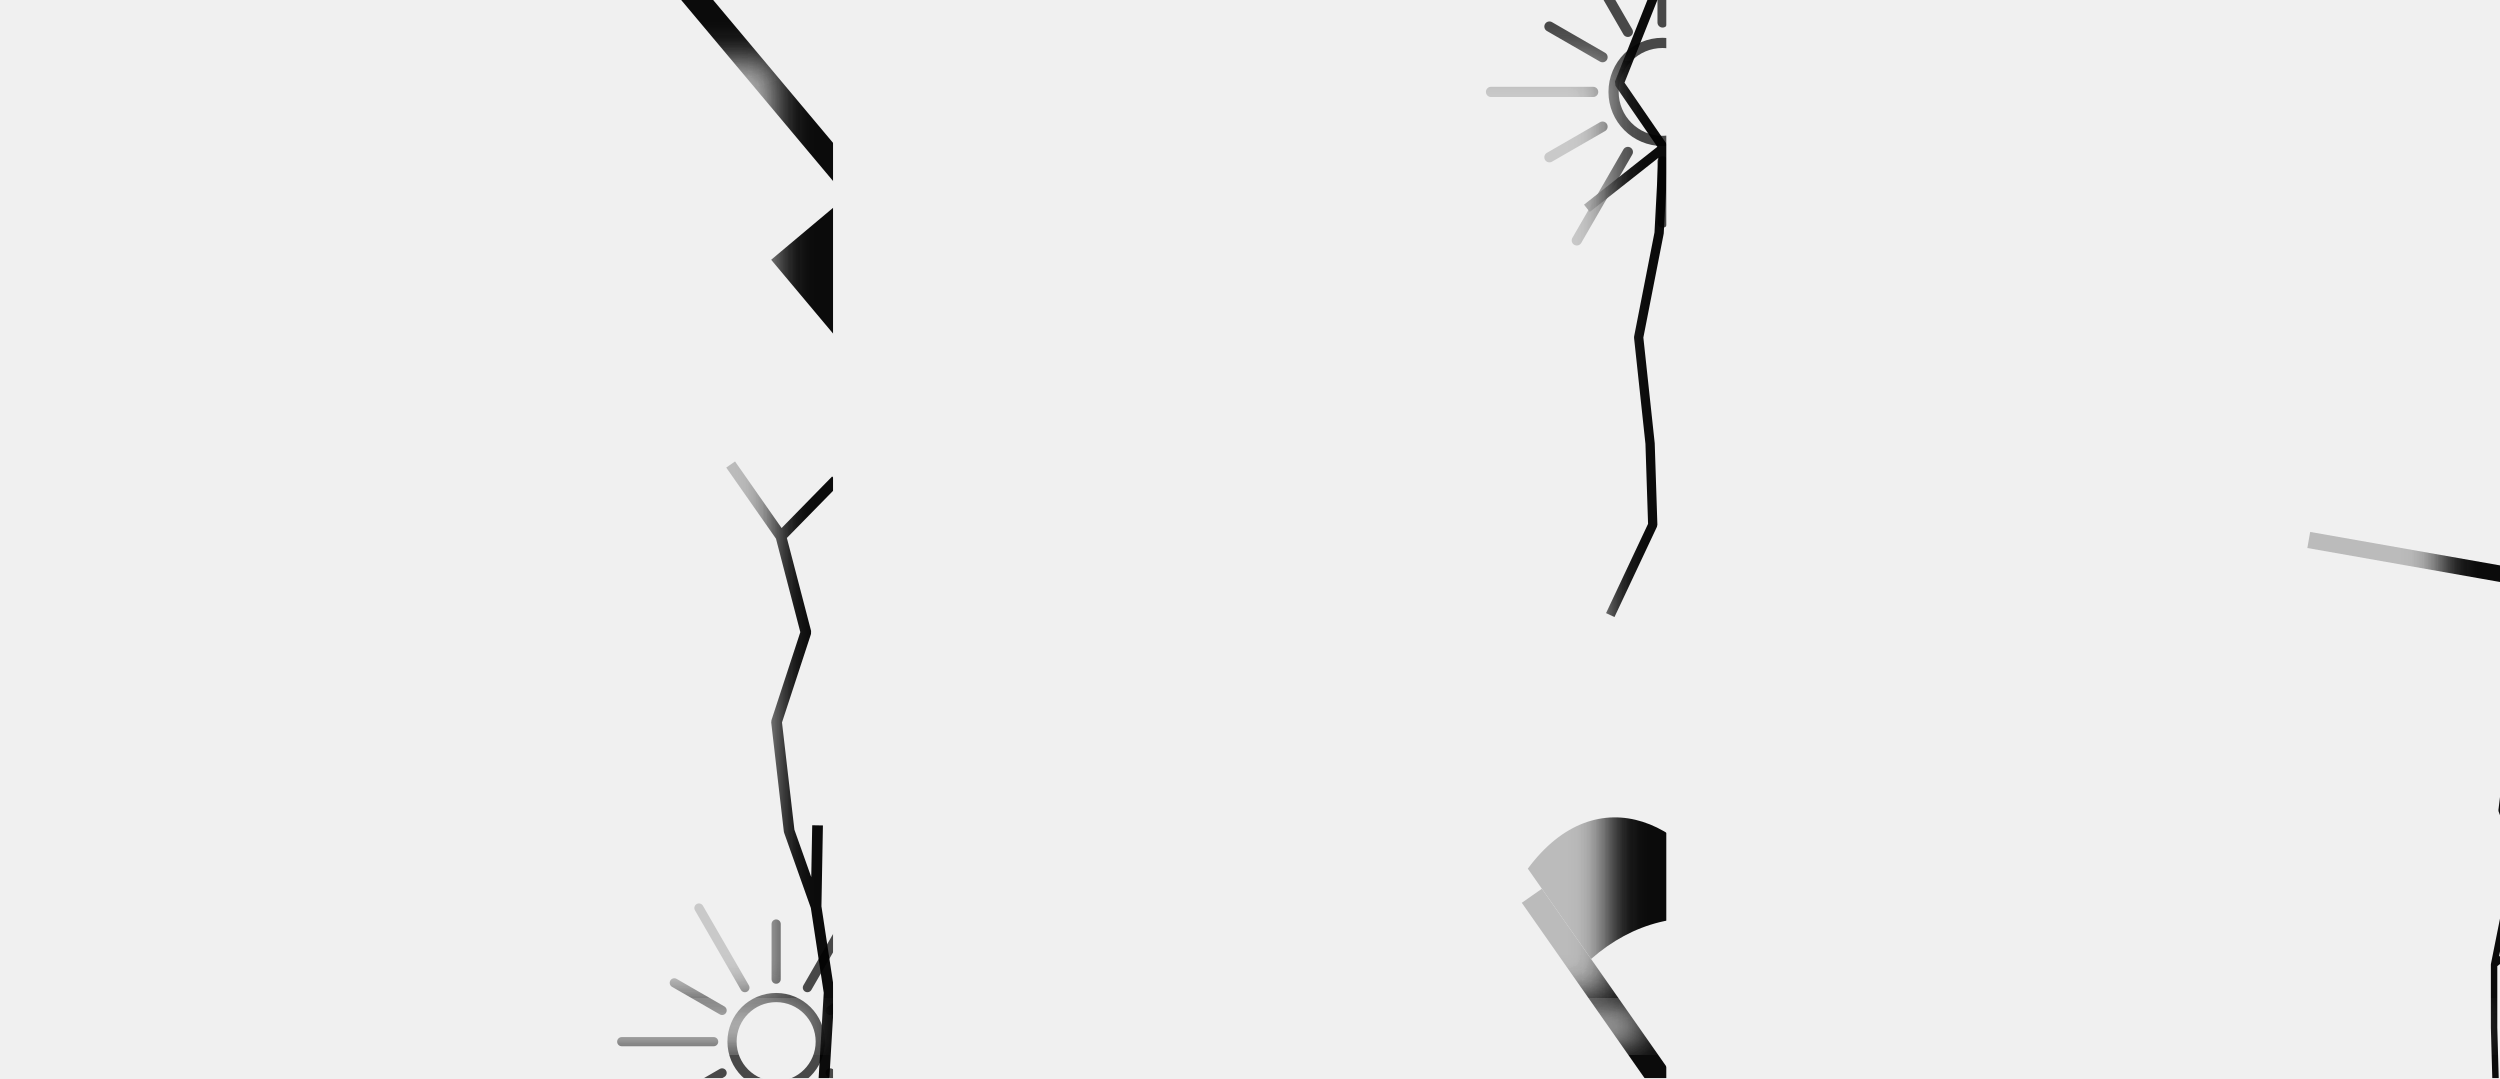
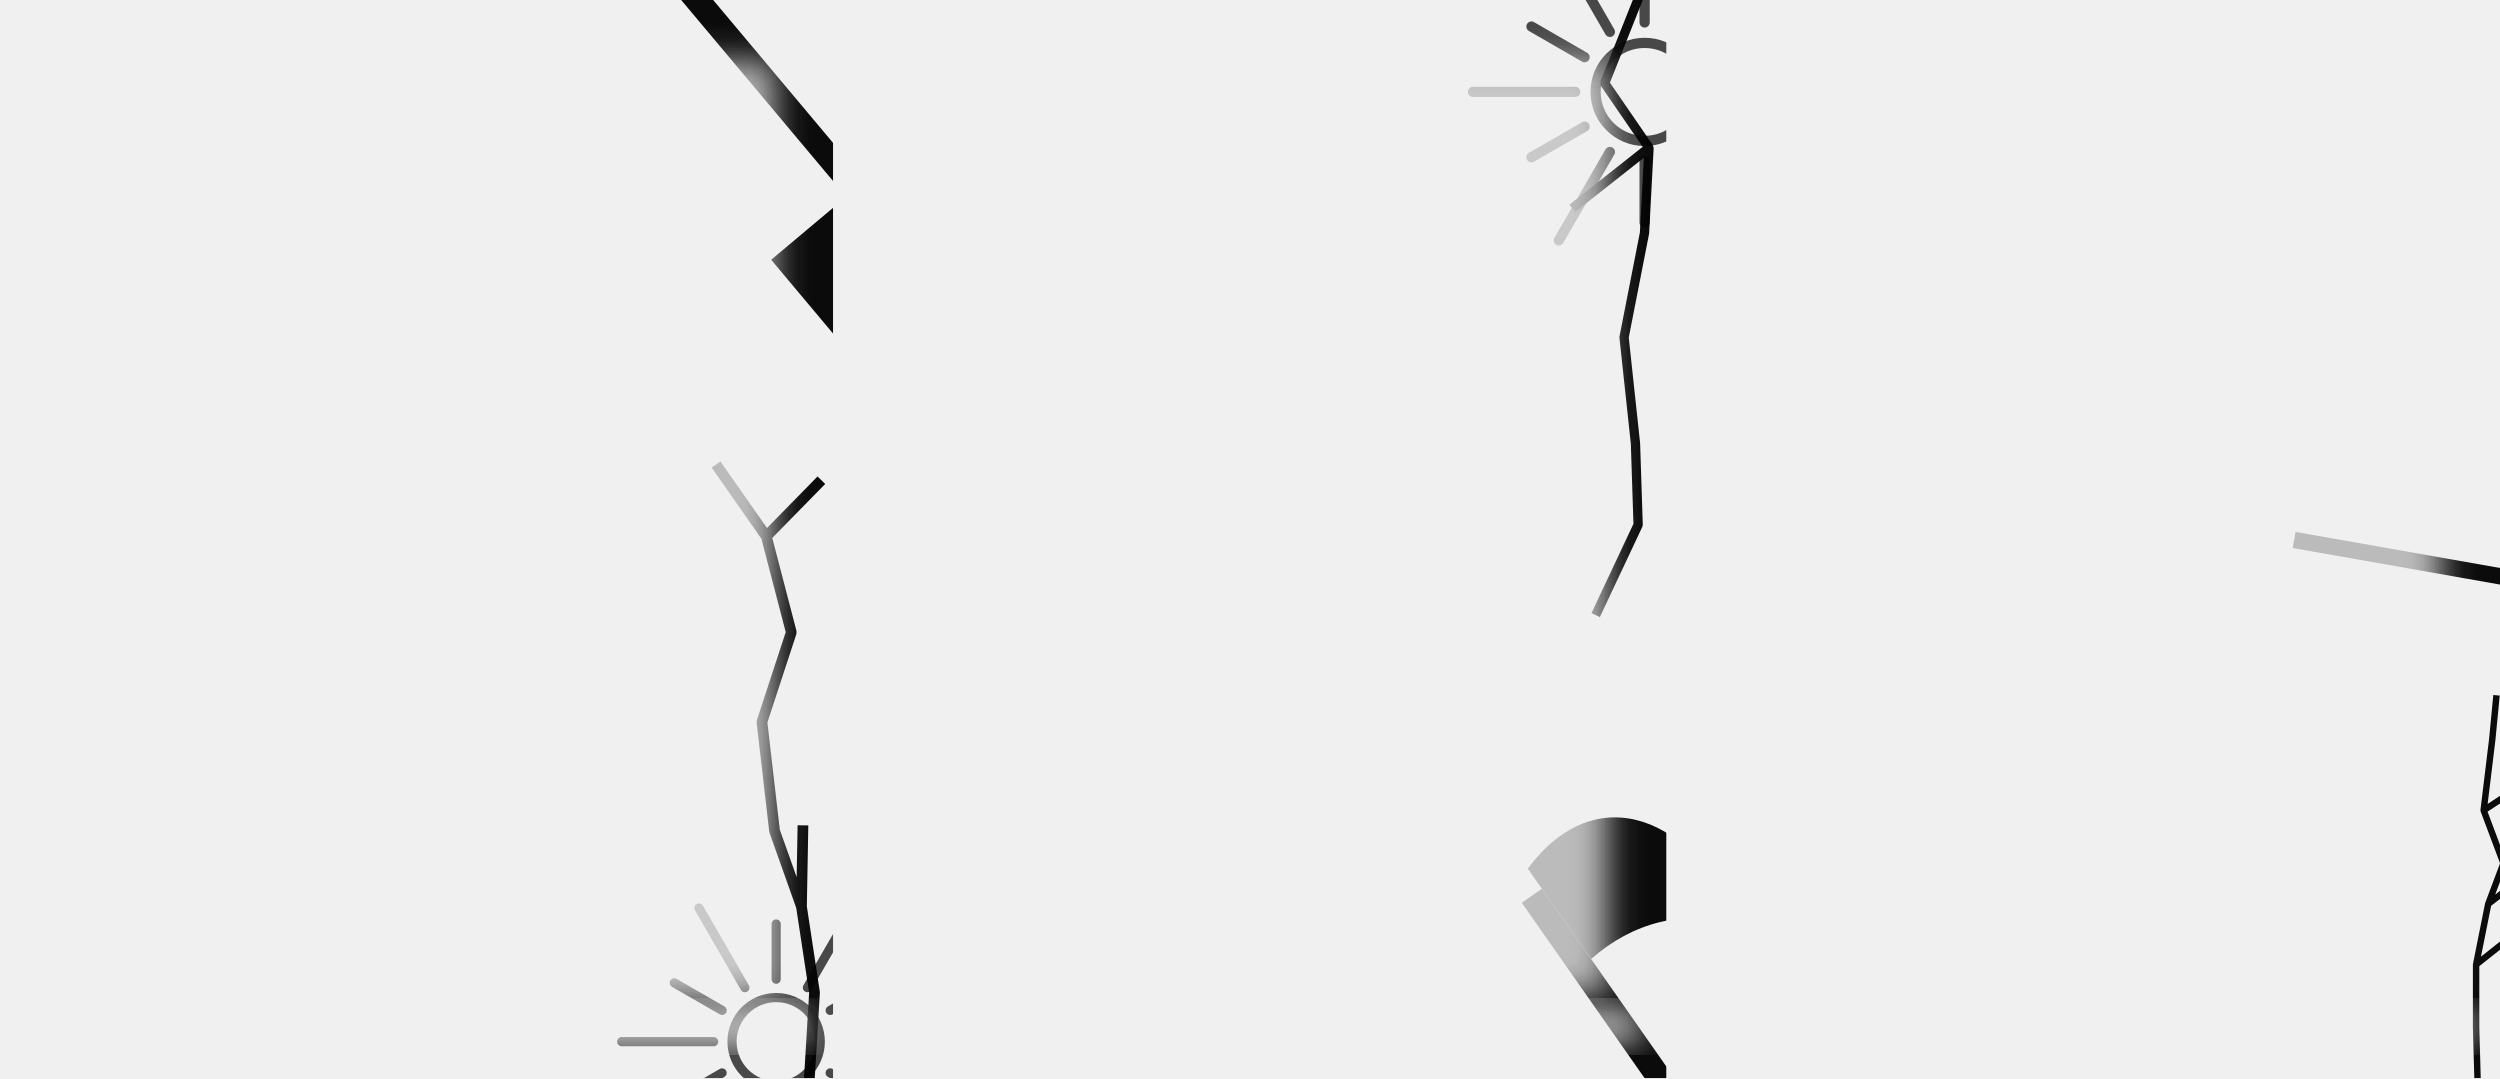
<svg xmlns="http://www.w3.org/2000/svg" width="2448" height="1056" viewBox="0 0 2448 1056">
  <defs>
    <clipPath id="pagina">
      <rect width="816" height="1056" />
    </clipPath>
    <filter id="borra" x="-10%" y="-10%" width="120%" height="120%">
      <feGaussianBlur stdDeviation="16" />
    </filter>
    <mask id="mancha" maskUnits="userSpaceOnUse" x="0" y="0" width="816" height="1056">
      <rect width="816" height="1056" fill="#fff" />
      <rect x="58" y="60" width="700" height="914" fill="#3a3a3a" filter="url(#borra)" />
      <rect x="430" y="982" width="360" height="46" fill="#555" filter="url(#borra)" />
    </mask>
  </defs>
  <g clip-path="url(#pagina)" transform="translate(0 0)">
    <g mask="url(#mancha)">
      <g transform="translate(780.0 116.0) rotate(140.0) scale(3.00)" fill-opacity="0.95" stroke-opacity="0.95">
        <rect x="-4" y="-40" width="8" height="130" />
        <path d="M-36 -64 H36 V-30 H-36 Z" />
        <rect x="-44" y="-58" width="8" height="22" />
      </g>
-       <g transform="translate(806.0 1070.0) rotate(-5.0) scale(3.00)" fill-opacity="0.95" stroke-opacity="0.95">
+       <g transform="translate(791.7 1070.0) rotate(-5.0) scale(3.00)" fill-opacity="0.95" stroke-opacity="0.95">
        <path d="M0 0 L4.8 -32.4 L3.0 -60.7 L-3.6 -86.1 L-4.6 -121.9 L7.5 -150.2 L2.1 -182.1 L-12.2 -206.9 M3.0 -60.7 l2.8 -26.4 M2.1 -182.1 l19.5 -16.7" fill="none" stroke="#000" stroke-width="3.5" stroke-linejoin="bevel" />
      </g>
      <g transform="translate(760.0 1020.0) rotate(0.0) scale(1.80)" fill-opacity="0.7" stroke-opacity="0.7">
        <g fill="none" stroke="#000" stroke-linecap="round">
          <circle r="24" stroke-width="5" />
          <path d="M34.0 0.0 L84.0 0.0 M29.4 17.0 L55.4 32.0 M17.0 29.4 L42.0 72.7 M0.0 34.0 L0.0 64.0 M-17.0 29.4 L-42.0 72.7 M-29.4 17.0 L-55.4 32.0 M-34.0 0.0 L-84.0 0.0 M-29.4 -17.0 L-55.4 -32.0 M-17.0 -29.4 L-42.0 -72.7 M-0.0 -34.0 L-0.0 -64.0 M17.0 -29.4 L42.0 -72.7 M29.4 -17.0 L55.4 -32.0" stroke-width="5" />
        </g>
      </g>
    </g>
  </g>
  <g clip-path="url(#pagina)" transform="translate(816 0)">
    <g mask="url(#mancha)">
      <g transform="translate(770.0 1000.0) rotate(-35.0) scale(3.00)" fill-opacity="0.95" stroke-opacity="0.95">
        <rect x="-4" y="-50" width="8" height="140" />
        <path d="M4 -58 C40 -70 58 -40 50 -4 C38 -18 22 -24 4 -22 Z" />
      </g>
-       <g transform="translate(806.0 -10.0) rotate(180.0) scale(2.60)" fill-opacity="0.95" stroke-opacity="0.95">
+       <g transform="translate(791.7 -10.0) rotate(180.0) scale(2.60)" fill-opacity="0.95" stroke-opacity="0.95">
        <path d="M0 0 L14.0 -35.2 L-2.7 -59.5 L-1.0 -91.6 L6.7 -130.9 L2.4 -170.9 L1.4 -201.5 L17.4 -235.5 M-2.7 -59.5 l28.9 -22.8" fill="none" stroke="#000" stroke-width="3.5" stroke-linejoin="bevel" />
      </g>
-       <g transform="translate(812.0 90.0) rotate(0.0) scale(2.00)" fill-opacity="0.7" stroke-opacity="0.7">
+       <g transform="translate(794.4 90.0) rotate(0.0) scale(2.00)" fill-opacity="0.7" stroke-opacity="0.7">
        <g fill="none" stroke="#000" stroke-linecap="round">
          <circle r="24" stroke-width="5" />
          <path d="M34.0 0.0 L84.0 0.0 M29.4 17.0 L55.4 32.0 M17.0 29.4 L42.0 72.7 M0.0 34.0 L0.0 64.0 M-17.0 29.4 L-42.0 72.7 M-29.4 17.0 L-55.4 32.0 M-34.0 0.0 L-84.0 0.0 M-29.4 -17.0 L-55.4 -32.0 M-17.0 -29.4 L-42.0 -72.7 M-0.0 -34.0 L-0.0 -64.0 M17.0 -29.4 L42.0 -72.7 M29.4 -17.0 L55.4 -32.0" stroke-width="5" />
        </g>
      </g>
    </g>
  </g>
  <g clip-path="url(#pagina)" transform="translate(1632 0)">
    <g mask="url(#mancha)">
-       <g transform="translate(806.0 560.0) rotate(100.0) scale(2.00)" fill-opacity="0.95" stroke-opacity="0.95">
+       <g transform="translate(791.7 560.0) rotate(100.0) scale(2.00)" fill-opacity="0.95" stroke-opacity="0.95">
        <rect x="-4" y="-40" width="8" height="130" />
        <path d="M-36 -64 H36 V-30 H-36 Z" />
        <rect x="-44" y="-58" width="8" height="22" />
      </g>
-       <g transform="translate(812.0 1070.0) rotate(0.0) scale(1.80)" fill-opacity="0.95" stroke-opacity="0.95">
+       <g transform="translate(794.4 1070.0) rotate(0.0) scale(1.80)" fill-opacity="0.95" stroke-opacity="0.95">
        <path d="M0 0 L-1.0 -35.4 L-1.0 -69.7 L5.6 -102.7 L13.9 -124.8 L3.1 -153.6 L7.8 -192.3 L10.1 -216.2 M-1.0 -69.7 l19.3 -15.3 M5.6 -102.7 l27.8 -21.3 M3.1 -153.6 l29.9 -19.6" fill="none" stroke="#000" stroke-width="3.5" stroke-linejoin="bevel" />
      </g>
    </g>
  </g>
</svg>
